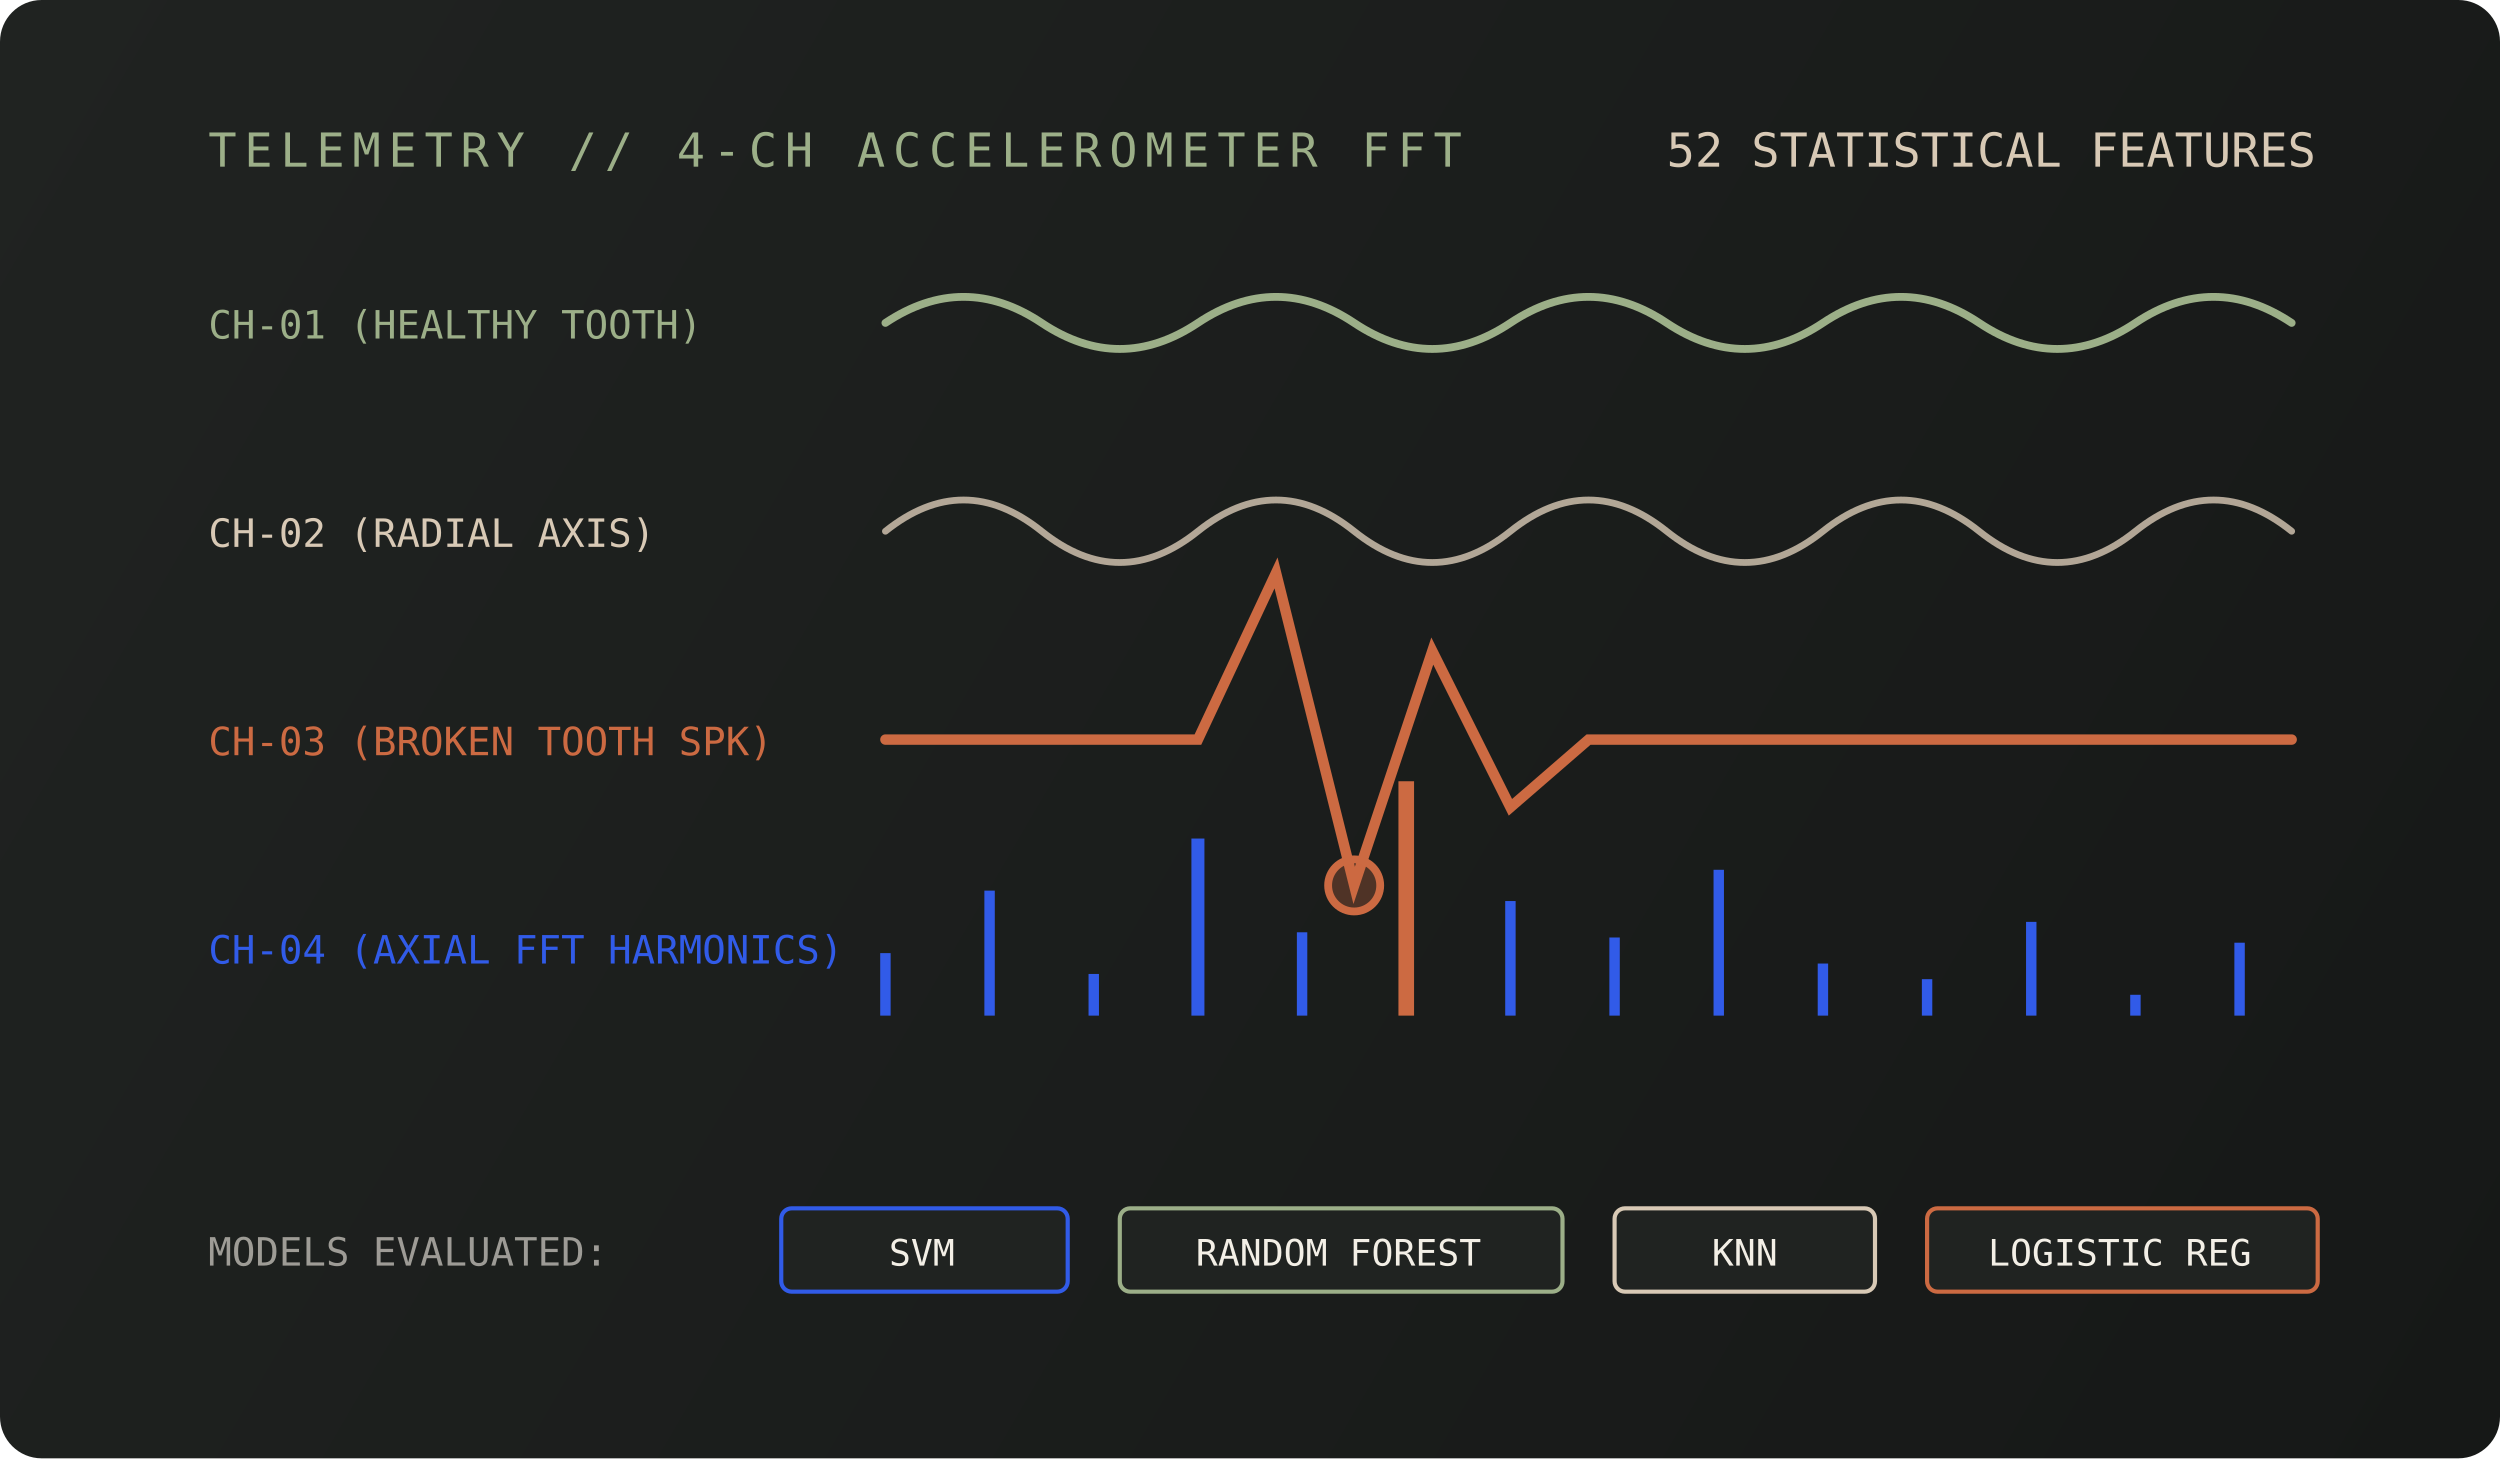
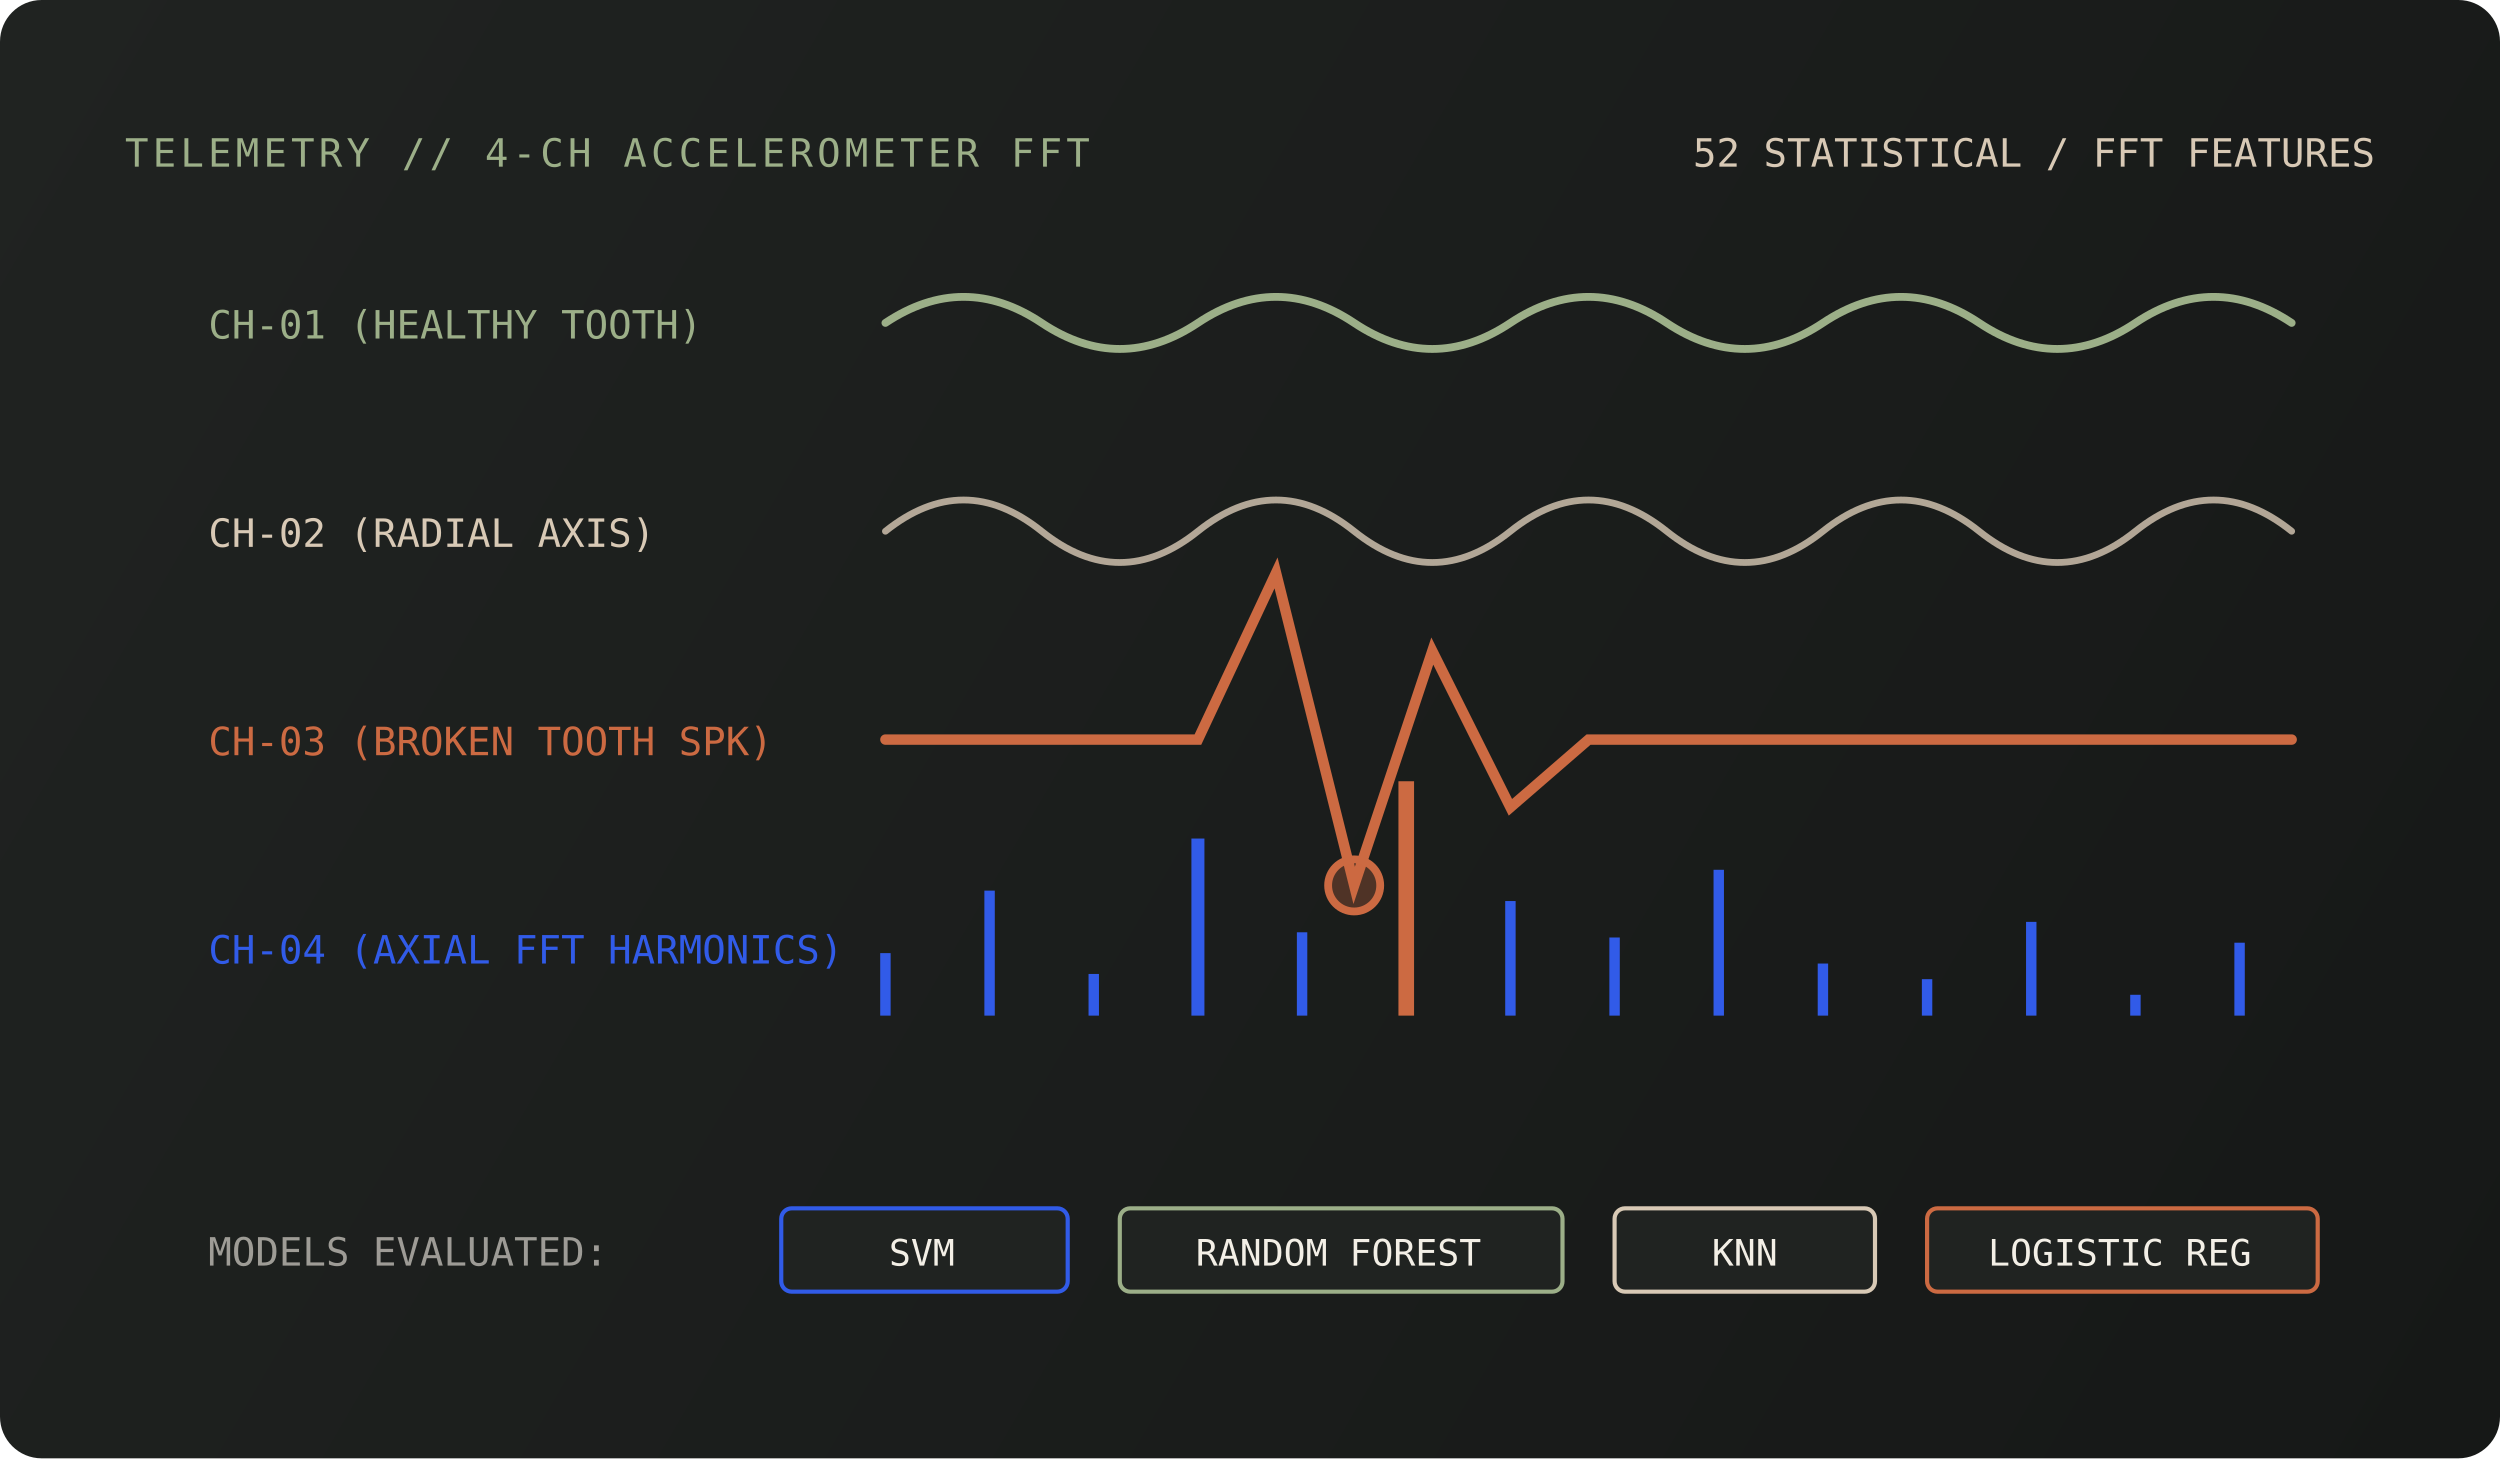
<svg xmlns="http://www.w3.org/2000/svg" viewBox="0 0 480 280" fill="none" class="project-vector-art">
  <defs>
    <linearGradient id="gb-bg" x1="0" y1="0" x2="480" y2="280" gradientUnits="userSpaceOnUse">
      <stop offset="0%" stop-color="#202321" />
      <stop offset="100%" stop-color="#161817" />
    </linearGradient>
  </defs>
  <rect width="480" height="280" fill="url(#gb-bg)" rx="8" />
-   <text x="40" y="32" fill="#9CAF88" font-family="'JetBrains Mono', monospace" font-size="9" letter-spacing="1.5">TELEMETRY // 4-CH ACCELEROMETER FFT</text>
-   <text x="320" y="32" fill="#D8C9B5" font-family="'JetBrains Mono', monospace" font-size="9">52 STATISTICAL FEATURES</text>
+   <text x="24" y="32" fill="#9CAF88" font-family="'JetBrains Mono', monospace" font-size="7.5" letter-spacing="0.8">TELEMETRY // 4-CH ACCELEROMETER FFT</text>
+   <text x="456" y="32" fill="#D8C9B5" font-family="'JetBrains Mono', monospace" font-size="7.5" text-anchor="end">52 STATISTICAL / FFT FEATURES</text>
  <text x="40" y="65" fill="#9CAF88" font-family="'JetBrains Mono', monospace" font-size="7.5">CH-01 (HEALTHY TOOTH)</text>
  <path d="M 170 62 Q 185 52, 200 62 T 230 62 T 260 62 T 290 62 T 320 62 T 350 62 T 380 62 T 410 62 T 440 62" fill="none" stroke="#9CAF88" stroke-width="1.5" stroke-linecap="round" />
  <text x="40" y="105" fill="#D8C9B5" font-family="'JetBrains Mono', monospace" font-size="7.5">CH-02 (RADIAL AXIS)</text>
  <path d="M 170 102 Q 185 90, 200 102 T 230 102 T 260 102 T 290 102 T 320 102 T 350 102 T 380 102 T 410 102 T 440 102" fill="none" stroke="#D8C9B5" stroke-width="1.3" stroke-linecap="round" opacity="0.8" />
  <text x="40" y="145" fill="#CC6A42" font-family="'JetBrains Mono', monospace" font-size="7.5">CH-03 (BROKEN TOOTH SPK)</text>
  <path d="M 170 142 L 230 142 L 245 110 L 260 170 L 275 125 L 290 155 L 305 142 L 440 142" fill="none" stroke="#CC6A42" stroke-width="2" stroke-linecap="round" />
  <circle cx="260" cy="170" r="5" fill="#CC6A42" fill-opacity="0.3" stroke="#CC6A42" stroke-width="1.5" />
  <text x="40" y="185" fill="#315BE8" font-family="'JetBrains Mono', monospace" font-size="7.5">CH-04 (AXIAL FFT HARMONICS)</text>
  <g transform="translate(170, 195)">
    <line x1="0" y1="0" x2="0" y2="-12" stroke="#315BE8" stroke-width="2" />
    <line x1="20" y1="0" x2="20" y2="-24" stroke="#315BE8" stroke-width="2" />
    <line x1="40" y1="0" x2="40" y2="-8" stroke="#315BE8" stroke-width="2" />
    <line x1="60" y1="0" x2="60" y2="-34" stroke="#315BE8" stroke-width="2.5" />
    <line x1="80" y1="0" x2="80" y2="-16" stroke="#315BE8" stroke-width="2" />
    <line x1="100" y1="0" x2="100" y2="-45" stroke="#CC6A42" stroke-width="3" />
    <line x1="120" y1="0" x2="120" y2="-22" stroke="#315BE8" stroke-width="2" />
    <line x1="140" y1="0" x2="140" y2="-15" stroke="#315BE8" stroke-width="2" />
    <line x1="160" y1="0" x2="160" y2="-28" stroke="#315BE8" stroke-width="2" />
    <line x1="180" y1="0" x2="180" y2="-10" stroke="#315BE8" stroke-width="2" />
    <line x1="200" y1="0" x2="200" y2="-7" stroke="#315BE8" stroke-width="2" />
    <line x1="220" y1="0" x2="220" y2="-18" stroke="#315BE8" stroke-width="2" />
    <line x1="240" y1="0" x2="240" y2="-4" stroke="#315BE8" stroke-width="2" />
    <line x1="260" y1="0" x2="260" y2="-14" stroke="#315BE8" stroke-width="2" />
  </g>
  <g transform="translate(40, 235)">
    <text x="0" y="8" fill="#F3EFE6" font-family="'JetBrains Mono', monospace" font-size="7.5" opacity="0.6">MODELS EVALUATED:</text>
    <rect x="110" y="-3" width="55" height="16" rx="2" fill="#202321" stroke="#315BE8" stroke-width="0.8" />
    <text x="137" y="8" fill="#F3EFE6" font-family="'JetBrains Mono', monospace" font-size="7" text-anchor="middle">SVM</text>
    <rect x="175" y="-3" width="85" height="16" rx="2" fill="#202321" stroke="#9CAF88" stroke-width="0.8" />
    <text x="217" y="8" fill="#F3EFE6" font-family="'JetBrains Mono', monospace" font-size="7" text-anchor="middle">RANDOM FOREST</text>
    <rect x="270" y="-3" width="50" height="16" rx="2" fill="#202321" stroke="#D8C9B5" stroke-width="0.8" />
    <text x="295" y="8" fill="#F3EFE6" font-family="'JetBrains Mono', monospace" font-size="7" text-anchor="middle">KNN</text>
    <rect x="330" y="-3" width="75" height="16" rx="2" fill="#202321" stroke="#CC6A42" stroke-width="0.8" />
    <text x="367" y="8" fill="#F3EFE6" font-family="'JetBrains Mono', monospace" font-size="7" text-anchor="middle">LOGISTIC REG</text>
  </g>
</svg>
